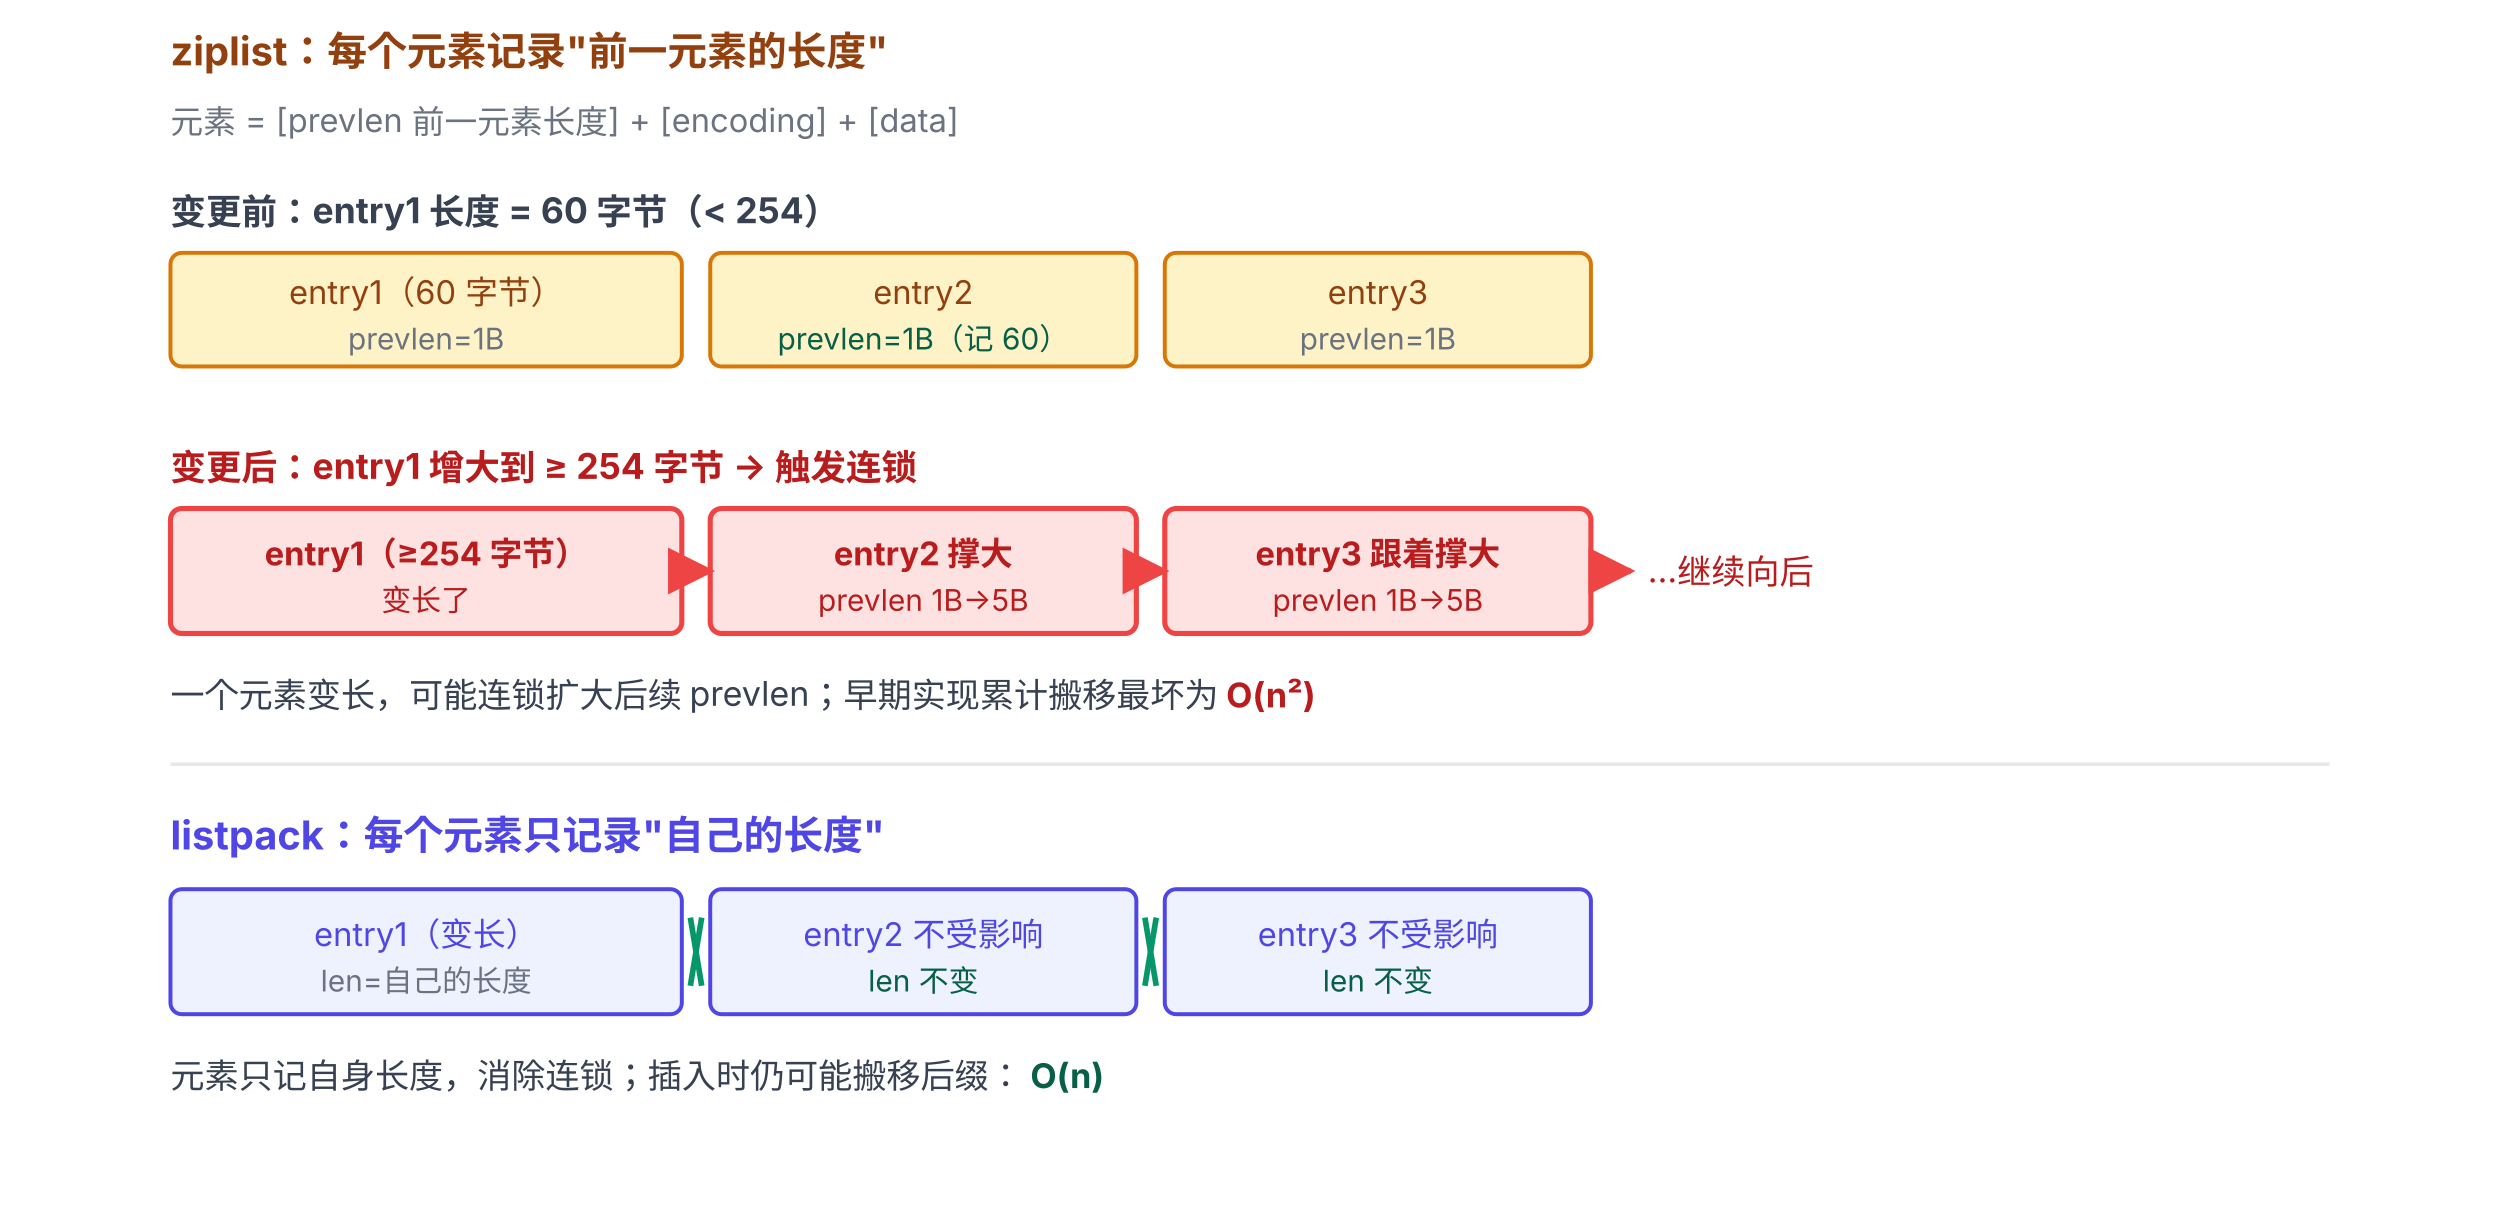
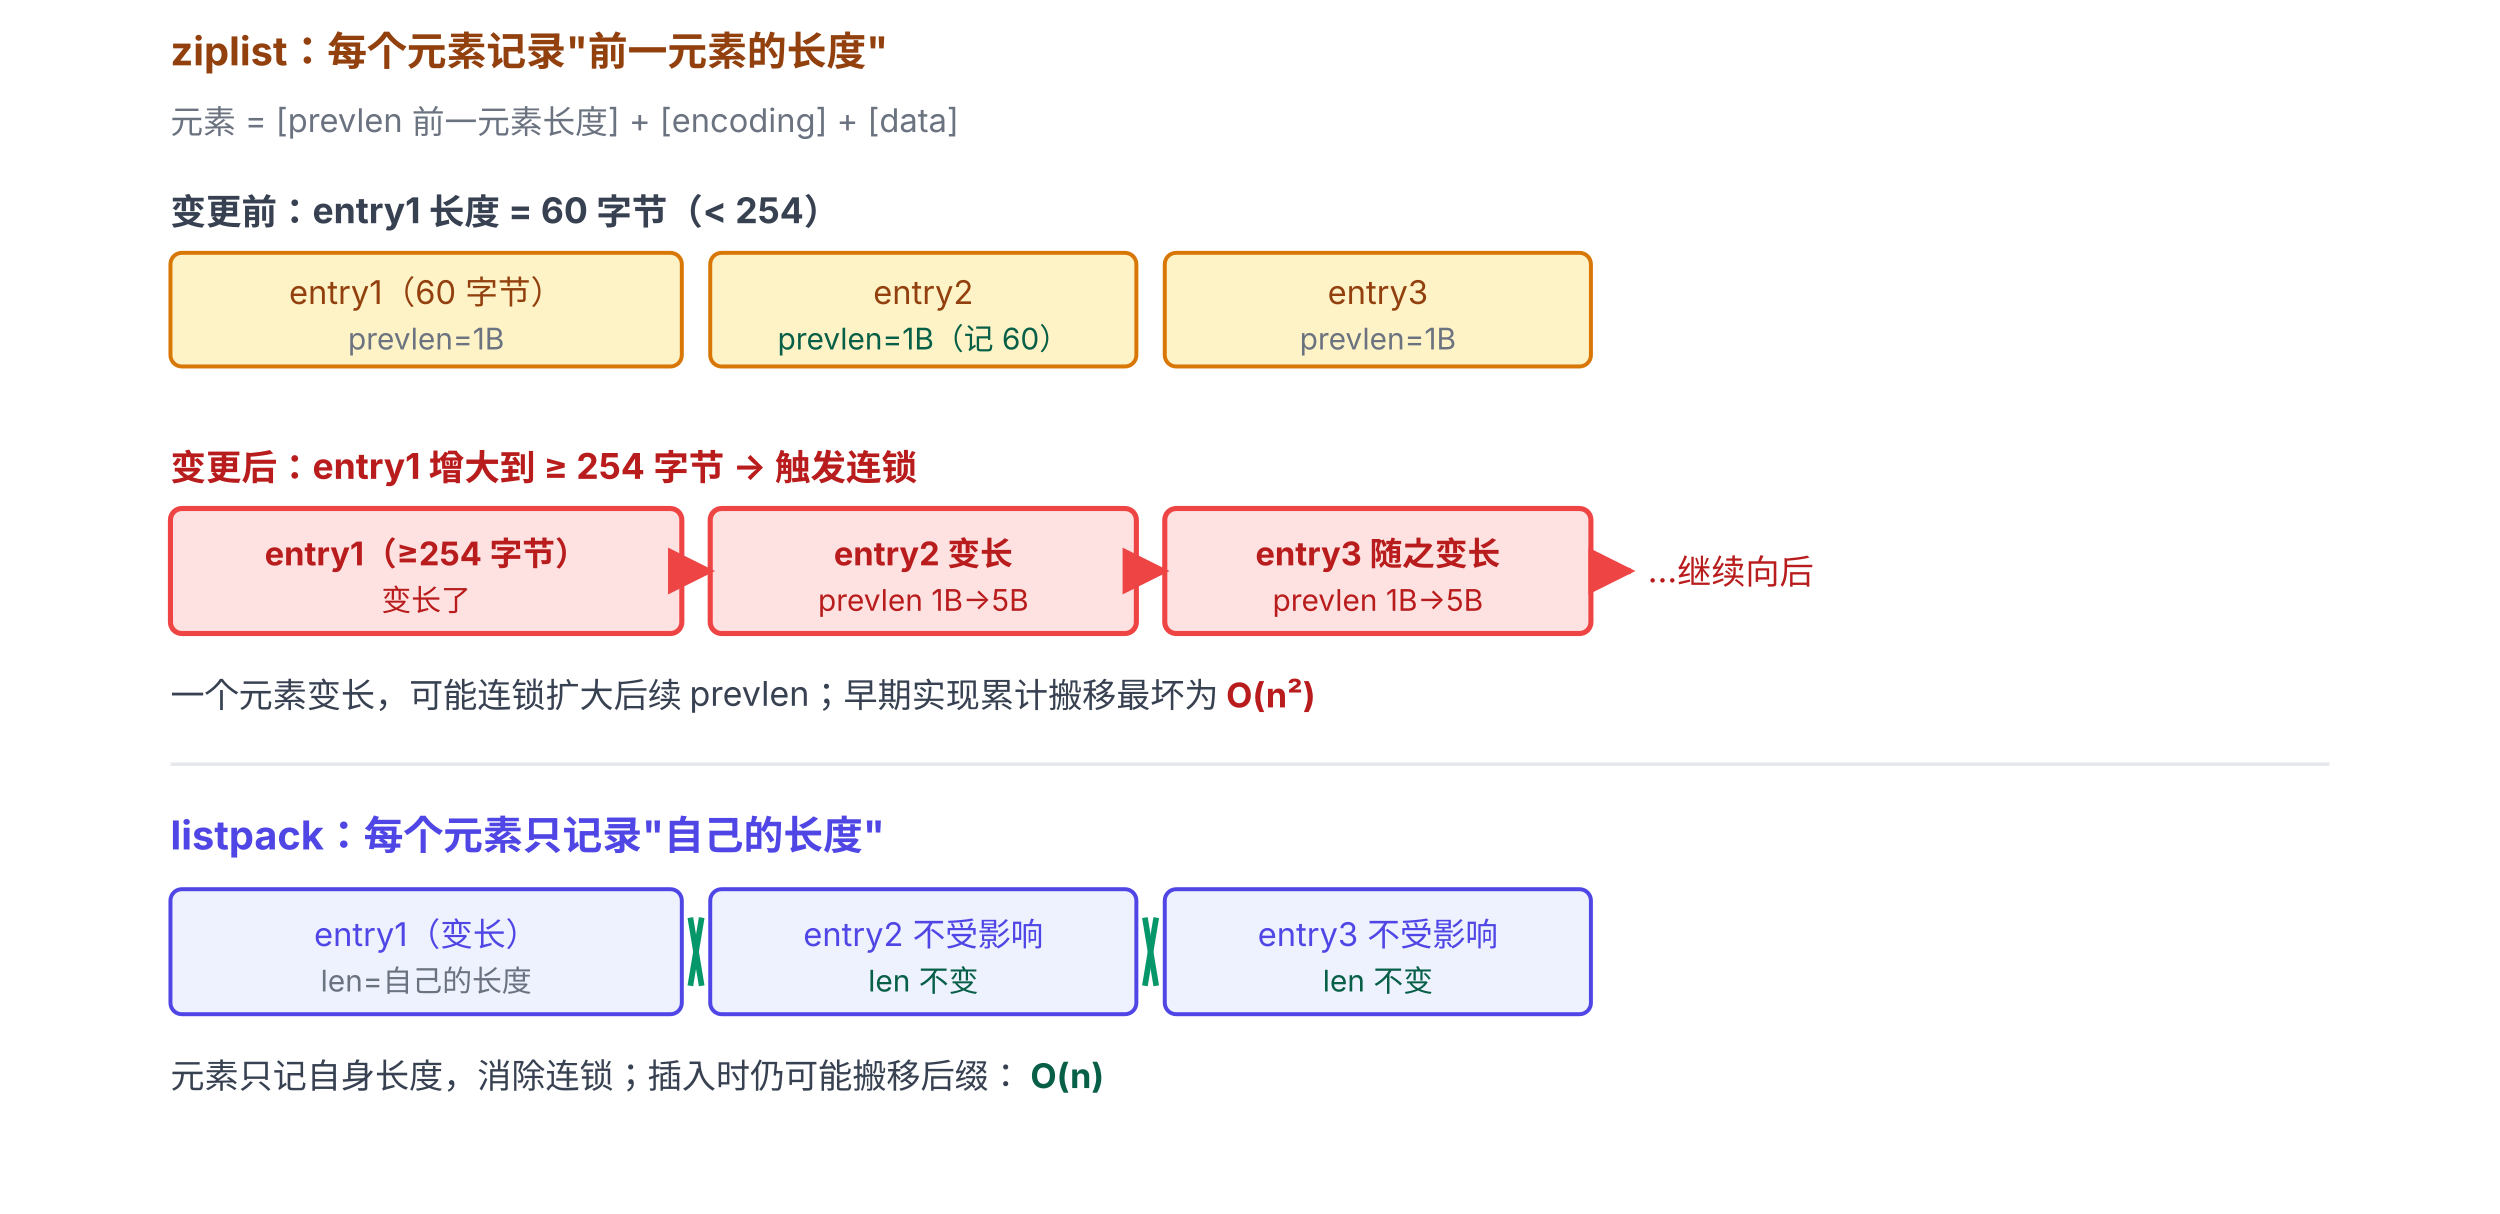
<svg xmlns="http://www.w3.org/2000/svg" viewBox="0 43 880 427" font-family="system-ui, -apple-system, 'PingFang SC', 'Microsoft YaHei', sans-serif">
  <defs>
    <marker id="arrow-red" viewBox="0 0 10 10" refX="9" refY="5" markerWidth="7.5" markerHeight="7.5" orient="auto-start-reverse">
      <path d="M0,0 L10,5 L0,10 z" fill="#EF4444" />
    </marker>
  </defs>
  <text x="60" y="66" font-size="14" font-weight="700" fill="#92400E">ziplist：每个元素记录"前一元素的长度"</text>
  <text x="60" y="90" font-size="11.5" fill="#6B7280">元素 = [prevlen 前一元素长度] + [encoding] + [data]</text>
  <text x="60" y="122" font-size="12.5" font-weight="700" fill="#374151">变更前：entry1 长度 = 60 字节（&lt; 254）</text>
  <rect x="60" y="132" width="180" height="40" rx="4" fill="#FEF3C7" stroke="#D97706" stroke-width="1.4" />
  <text x="150" y="150" text-anchor="middle" font-size="11.5" fill="#92400E">entry1（60 字节）</text>
  <text x="150" y="166" text-anchor="middle" font-size="10.5" fill="#6B7280">prevlen=1B</text>
  <rect x="250" y="132" width="150" height="40" rx="4" fill="#FEF3C7" stroke="#D97706" stroke-width="1.4" />
  <text x="325" y="150" text-anchor="middle" font-size="11.5" fill="#92400E">entry2</text>
  <text x="325" y="166" text-anchor="middle" font-size="10.5" fill="#065F46">prevlen=1B（记 60）</text>
  <rect x="410" y="132" width="150" height="40" rx="4" fill="#FEF3C7" stroke="#D97706" stroke-width="1.4" />
  <text x="485" y="150" text-anchor="middle" font-size="11.5" fill="#92400E">entry3</text>
  <text x="485" y="166" text-anchor="middle" font-size="10.5" fill="#6B7280">prevlen=1B</text>
  <text x="60" y="212" font-size="12.5" font-weight="700" fill="#B91C1C">变更后：entry1 增大到 ≥ 254 字节 → 触发连锁</text>
  <rect x="60" y="222" width="180" height="44" rx="4" fill="#FEE2E2" stroke="#EF4444" stroke-width="1.8" />
  <text x="150" y="242" text-anchor="middle" font-size="11.5" font-weight="700" fill="#B91C1C">entry1（≥254 字节）</text>
  <text x="150" y="258" text-anchor="middle" font-size="10.5" fill="#B91C1C">变长了</text>
  <rect x="250" y="222" width="150" height="44" rx="4" fill="#FEE2E2" stroke="#EF4444" stroke-width="1.8" />
-   <text x="325" y="242" text-anchor="middle" font-size="11.5" font-weight="700" fill="#B91C1C">entry2 撑大</text>
+   <text x="325" y="242" text-anchor="middle" font-size="11.5" font-weight="700" fill="#B91C1C">entry2 变长</text>
  <text x="325" y="258" text-anchor="middle" font-size="10.5" fill="#B91C1C">prevlen 1B→5B</text>
  <rect x="410" y="222" width="150" height="44" rx="4" fill="#FEE2E2" stroke="#EF4444" stroke-width="1.8" />
-   <text x="485" y="242" text-anchor="middle" font-size="11.5" font-weight="700" fill="#B91C1C">entry3 跟着撑大</text>
+   <text x="485" y="242" text-anchor="middle" font-size="11.5" font-weight="700" fill="#B91C1C">entry3 随之变长</text>
  <text x="485" y="258" text-anchor="middle" font-size="10.5" fill="#B91C1C">prevlen 1B→5B</text>
  <text x="580" y="248" font-size="12" fill="#B91C1C">…继续向后</text>
  <line x1="240" y1="244" x2="250" y2="244" stroke="#EF4444" stroke-width="2.2" marker-end="url(#arrow-red)" />
  <line x1="400" y1="244" x2="410" y2="244" stroke="#EF4444" stroke-width="2.2" marker-end="url(#arrow-red)" />
  <line x1="560" y1="244" x2="574" y2="244" stroke="#EF4444" stroke-width="2.2" marker-end="url(#arrow-red)" />
  <text x="60" y="292" font-size="12" fill="#374151">一个元素变长，可能连锁扩大后续 prevlen；早期实现累计搬移最坏为 <tspan font-weight="700" fill="#B91C1C">O(n²)</tspan>
  </text>
  <line x1="60" y1="312" x2="820" y2="312" stroke="#E5E7EB" stroke-width="1.2" />
  <text x="60" y="342" font-size="14" font-weight="700" fill="#4F46E5">listpack：每个元素只记录"自己的长度"</text>
  <rect x="60" y="356" width="180" height="44" rx="4" fill="#EEF2FF" stroke="#4F46E5" stroke-width="1.4" />
  <text x="150" y="376" text-anchor="middle" font-size="11.5" fill="#4F46E5">entry1（变长）</text>
  <text x="150" y="392" text-anchor="middle" font-size="10.5" fill="#6B7280">len=自己的长度</text>
  <rect x="250" y="356" width="150" height="44" rx="4" fill="#EEF2FF" stroke="#4F46E5" stroke-width="1.4" />
  <text x="325" y="376" text-anchor="middle" font-size="11.5" fill="#4F46E5">entry2 不受影响</text>
  <text x="325" y="392" text-anchor="middle" font-size="10.5" fill="#065F46">len 不变</text>
  <rect x="410" y="356" width="150" height="44" rx="4" fill="#EEF2FF" stroke="#4F46E5" stroke-width="1.4" />
  <text x="485" y="376" text-anchor="middle" font-size="11.5" fill="#4F46E5">entry3 不受影响</text>
  <text x="485" y="392" text-anchor="middle" font-size="10.5" fill="#065F46">len 不变</text>
  <line x1="243" y1="366" x2="247" y2="390" stroke="#059669" stroke-width="2" />
  <line x1="247" y1="366" x2="243" y2="390" stroke="#059669" stroke-width="2" />
  <line x1="403" y1="366" x2="407" y2="390" stroke="#059669" stroke-width="2" />
  <line x1="407" y1="366" x2="403" y2="390" stroke="#059669" stroke-width="2" />
  <text x="60" y="426" font-size="12" fill="#374151">元素只记自身长度，消除连锁；插入时仍可能搬移后缀： <tspan font-weight="700" fill="#065F46">O(n)</tspan>
  </text>
</svg>
